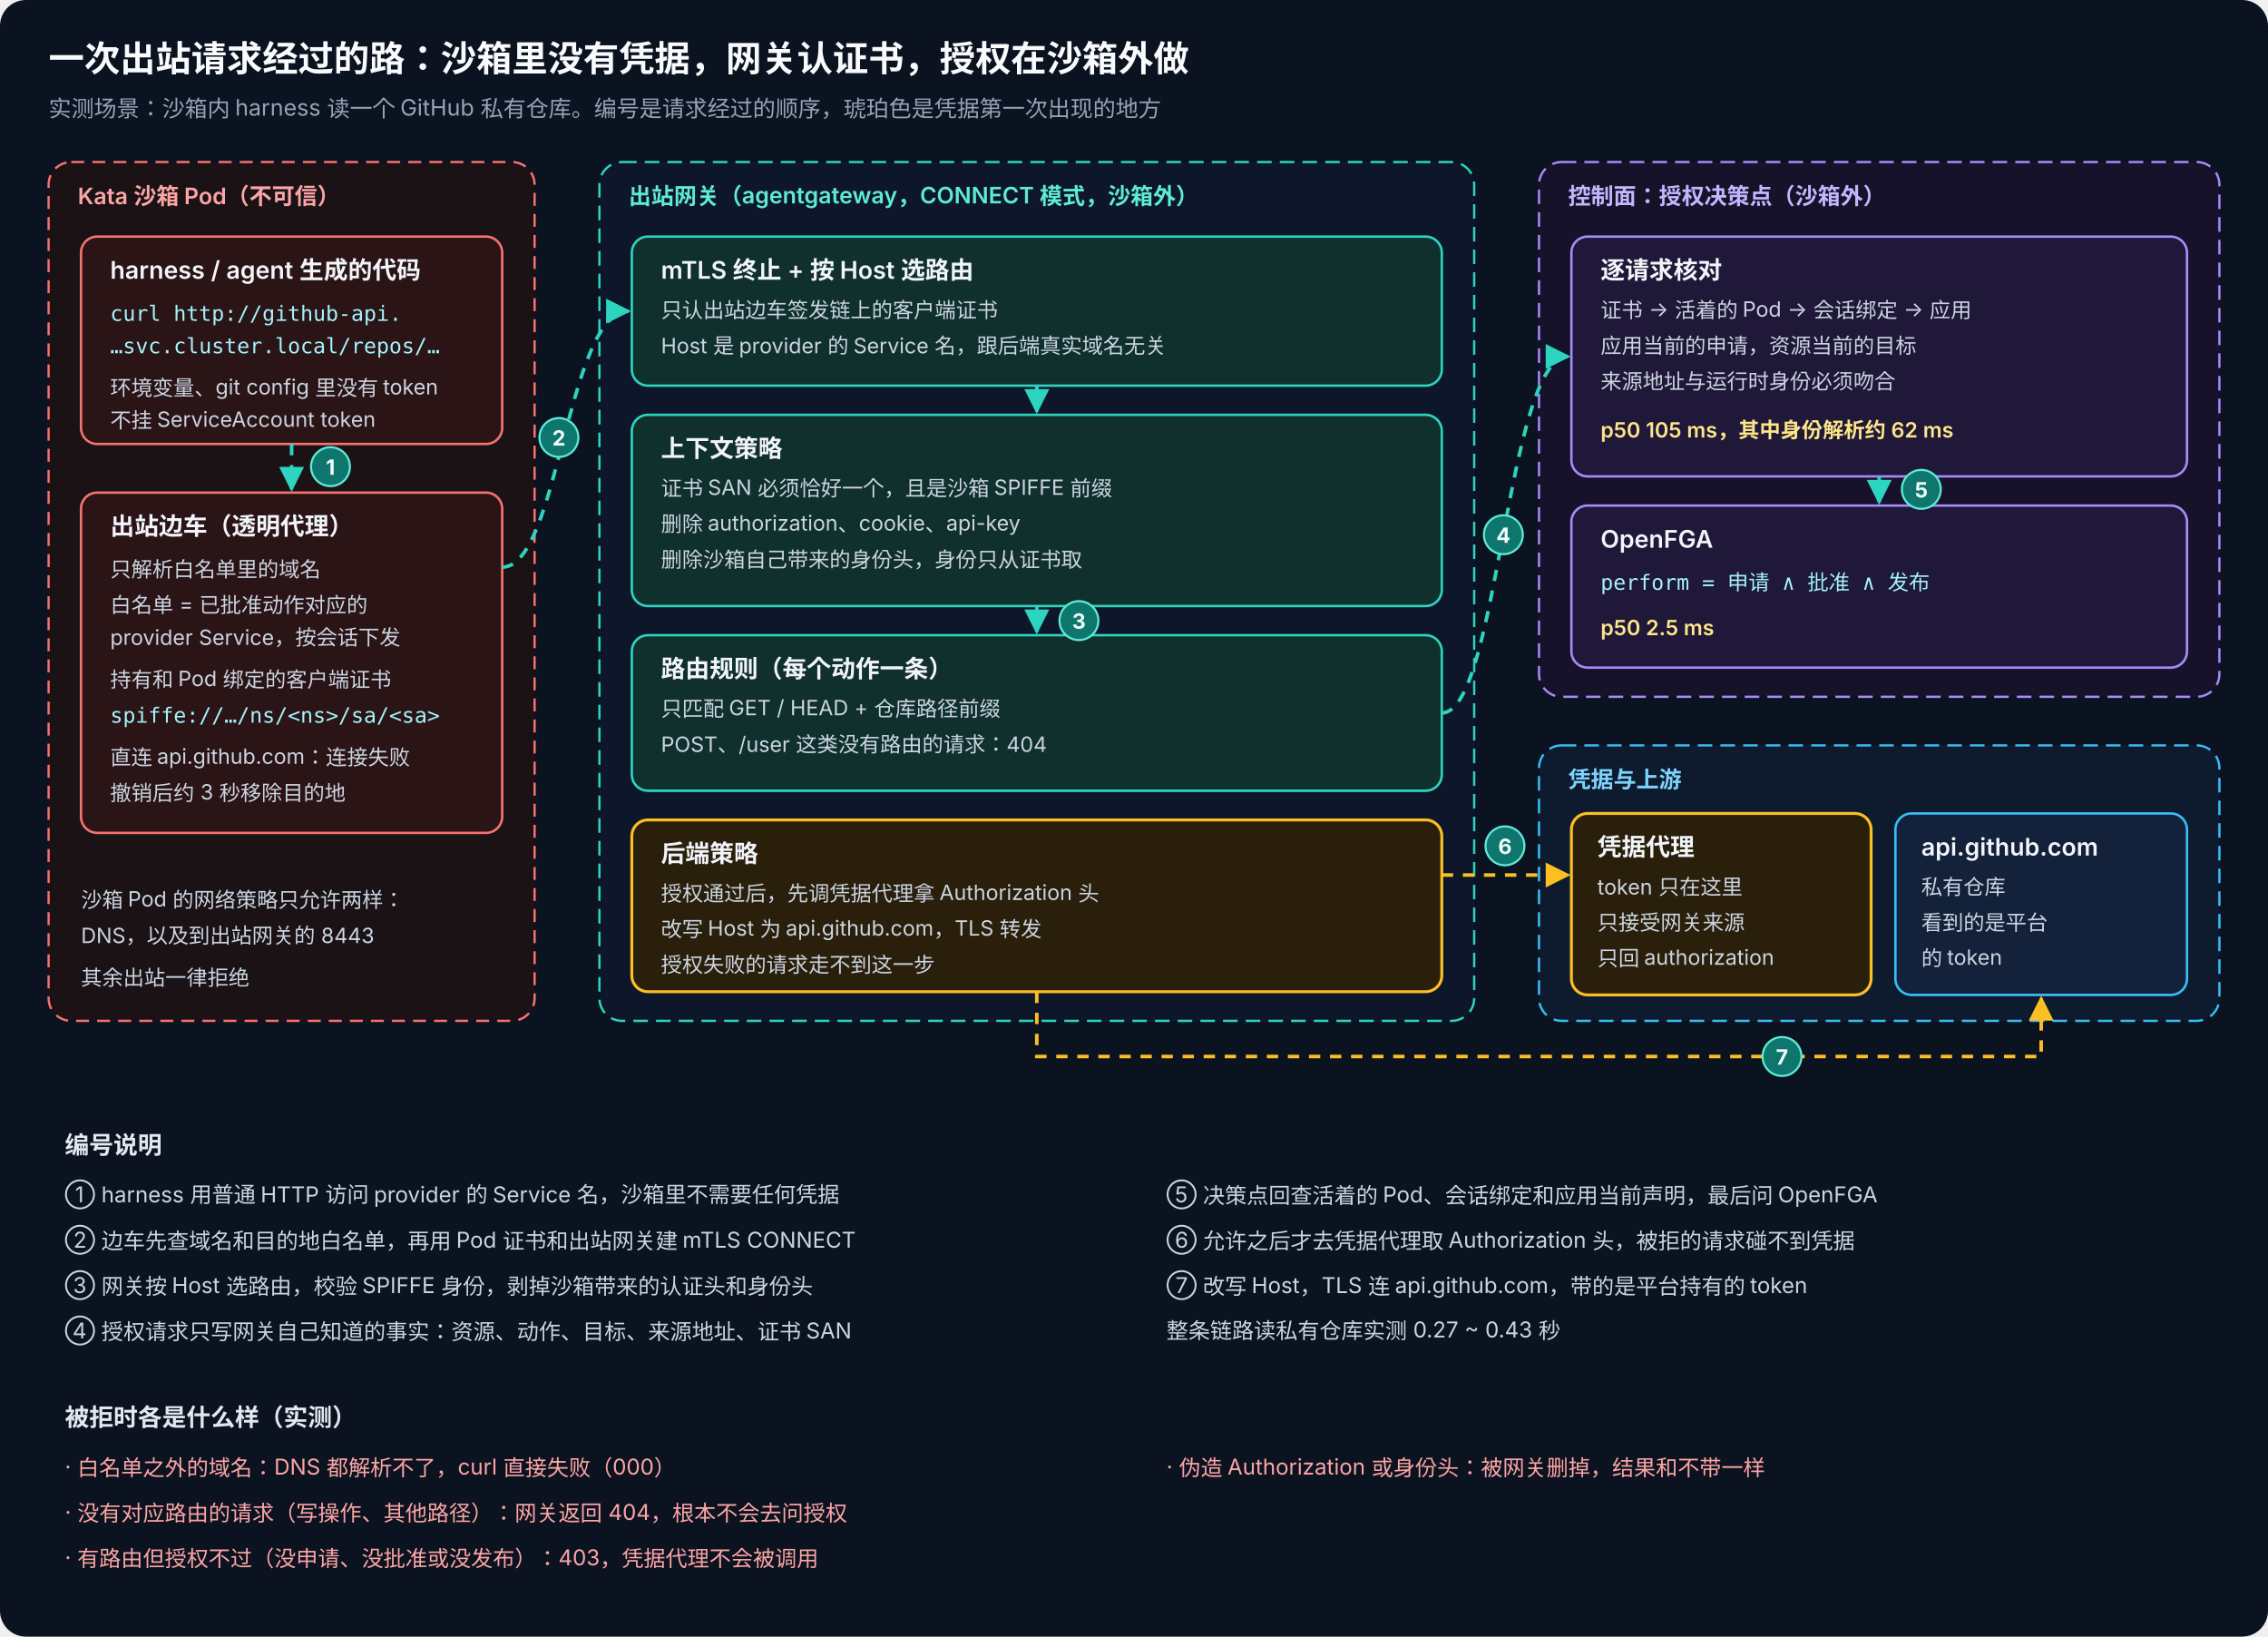
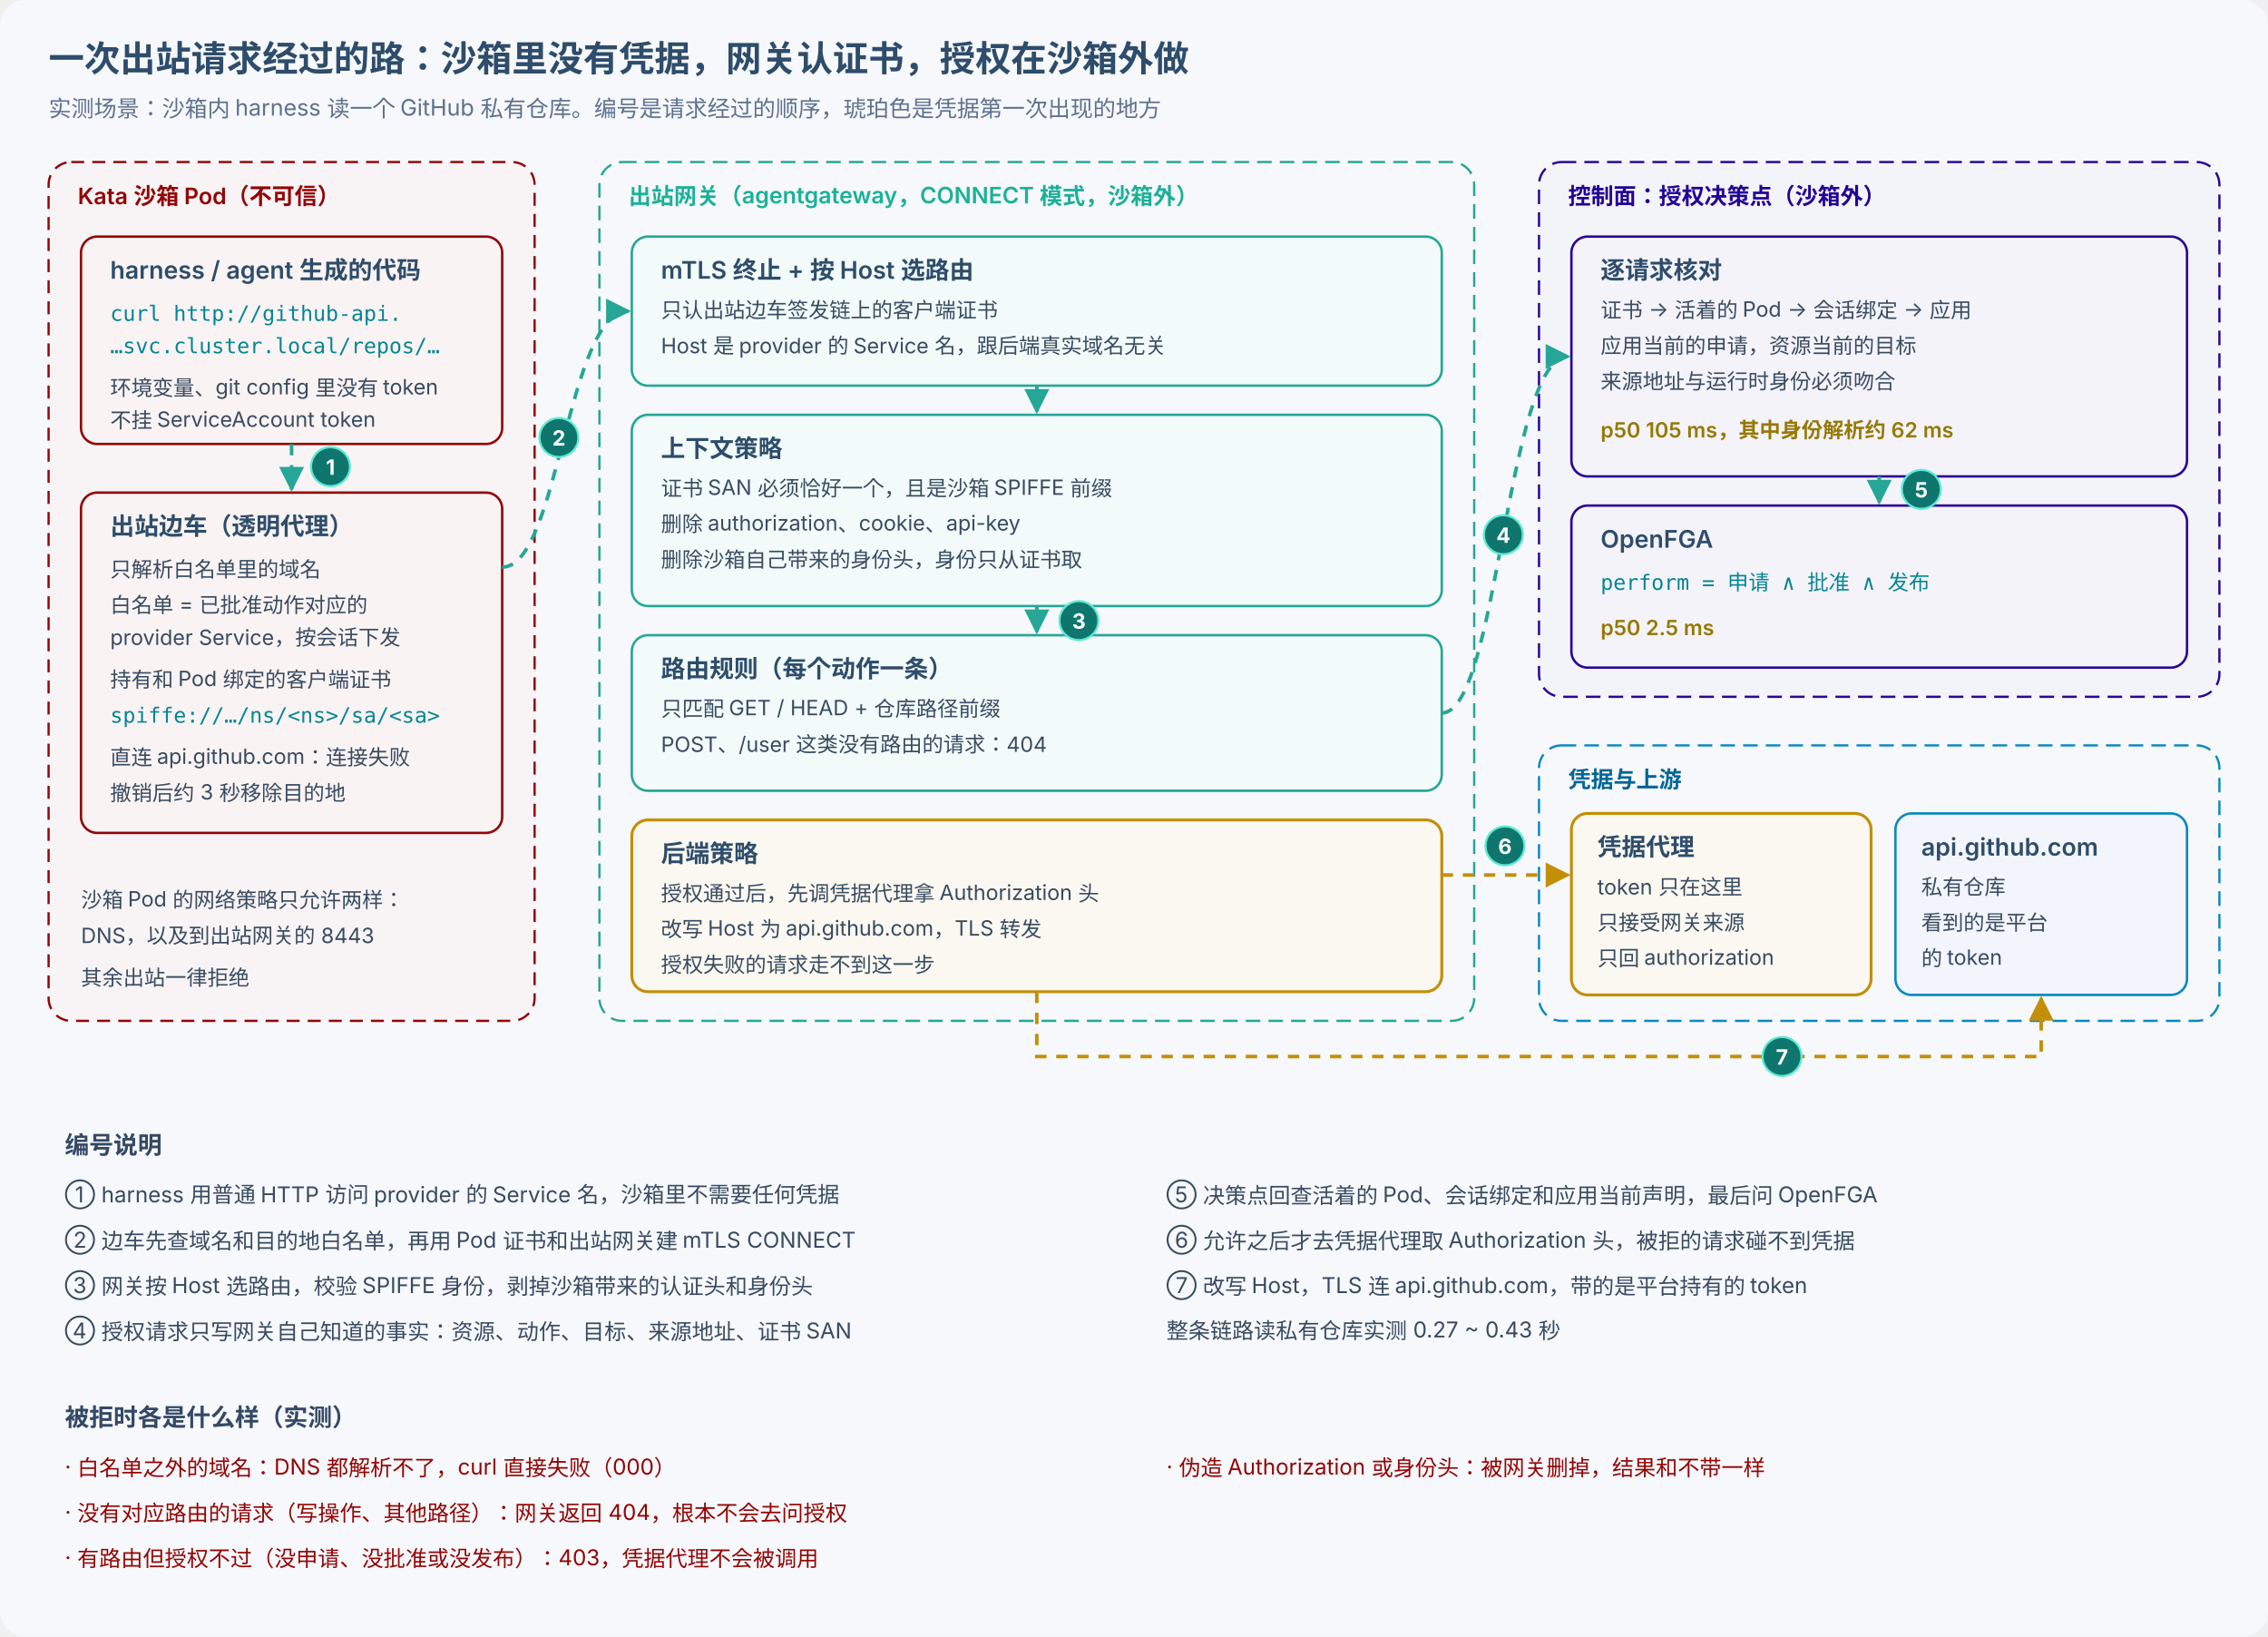
<svg xmlns="http://www.w3.org/2000/svg" viewBox="0 0 1400 1010" width="1400" height="1010" font-family="-apple-system, 'PingFang SC', 'Microsoft YaHei', 'Segoe UI', sans-serif">
  <defs>
    <marker id="arr" viewBox="0 0 10 10" refX="9" refY="5" markerWidth="7" markerHeight="7" orient="auto-start-reverse">
-       <path d="M0,0 L10,5 L0,10 z" fill="#2dd4bf" />
+       <path d="M0,0 L10,5 L0,10 z" fill="#26a696" />
    </marker>
    <marker id="arrA" viewBox="0 0 10 10" refX="9" refY="5" markerWidth="7" markerHeight="7" orient="auto-start-reverse">
-       <path d="M0,0 L10,5 L0,10 z" fill="#fbbf24" />
+       <path d="M0,0 L10,5 L0,10 z" fill="#c38f09" />
    </marker>
    <style>
-       .bg { fill: #0b1220; }
-       .title { fill: #f8fafc; font-size: 22px; font-weight: 700; }
-       .sub { fill: #94a3b8; font-size: 14px; }
-       .zone { fill: #0d1729; stroke: #2dd4bf; stroke-width: 1.4; stroke-dasharray: 9 5; }
-       .vm { fill: #1a1215; stroke: #f87171; stroke-width: 1.4; stroke-dasharray: 8 5; }
-       .cp { fill: #15122a; stroke: #a78bfa; stroke-width: 1.4; stroke-dasharray: 9 5; }
-       .ex { fill: #0e1a2e; stroke: #38bdf8; stroke-width: 1.4; stroke-dasharray: 9 5; }
+       .bg { fill: #f6f8fb; }
+       .title { fill: #2e4c6b; font-size: 22px; font-weight: 700; }
+       .sub { fill: #5e718d; font-size: 14px; }
+       .zone { fill: #f6f8fb; stroke: #26a696; stroke-width: 1.4; stroke-dasharray: 9 5; }
+       .vm { fill: #f8f4f6; stroke: #920707; stroke-width: 1.4; stroke-dasharray: 8 5; }
+       .cp { fill: #f3f3fa; stroke: #2a0693; stroke-width: 1.4; stroke-dasharray: 9 5; }
+       .ex { fill: #f6f8fb; stroke: #0c89c0; stroke-width: 1.4; stroke-dasharray: 9 5; }
      .zl { font-size: 14px; font-weight: 600; }
-       .card { fill: #10302d; stroke: #2dd4bf; stroke-width: 1.5; }
-       .cardR { fill: #2a1416; stroke: #f87171; stroke-width: 1.5; }
-       .cardP { fill: #1f1838; stroke: #a78bfa; stroke-width: 1.5; }
-       .cardB { fill: #13213a; stroke: #38bdf8; stroke-width: 1.5; }
-       .cardA { fill: #2a1f0b; stroke: #fbbf24; stroke-width: 1.8; animation: pulse 2.2s ease-in-out infinite; }
-       .h { fill: #f1f5f9; font-size: 15px; font-weight: 600; }
-       .t { fill: #cbd5e1; font-size: 13px; }
-       .m { fill: #a5f3fc; font-size: 13px; font-family: 'SF Mono', Menlo, Consolas, monospace; }
-       .num { fill: #fde68a; font-size: 13px; font-weight: 600; }
-       .flow { fill: none; stroke: #2dd4bf; stroke-width: 2.2; stroke-dasharray: 7 6; animation: dash 1.2s linear infinite; }
-       .flowA { fill: none; stroke: #fbbf24; stroke-width: 2.2; stroke-dasharray: 7 6; animation: dash 1.2s linear infinite; }
+       .card { fill: #f2fbfa; stroke: #26a696; stroke-width: 1.5; }
+       .cardR { fill: #f9f3f3; stroke: #920707; stroke-width: 1.5; }
+       .cardP { fill: #f4f3fa; stroke: #2a0693; stroke-width: 1.5; }
+       .cardB { fill: #f2f5fb; stroke: #0c89c0; stroke-width: 1.5; }
+       .cardA { fill: #fbf8f1; stroke: #c38f09; stroke-width: 1.8; animation: pulse 2.2s ease-in-out infinite; }
+       .h { fill: #2e4d6b; font-size: 15px; font-weight: 600; }
+       .t { fill: #384b61; font-size: 13px; }
+       .m { fill: #058594; font-size: 13px; font-family: 'SF Mono', Menlo, Consolas, monospace; }
+       .num { fill: #967903; font-size: 13px; font-weight: 600; }
+       .flow { fill: none; stroke: #26a696; stroke-width: 2.2; stroke-dasharray: 7 6; animation: dash 1.2s linear infinite; }
+       .flowA { fill: none; stroke: #c38f09; stroke-width: 2.2; stroke-dasharray: 7 6; animation: dash 1.2s linear infinite; }
      .badge { fill: #0f766e; stroke: #5eead4; stroke-width: 1.3; }
-       .bn { fill: #f0fdfa; font-size: 13px; font-weight: 700; text-anchor: middle; }
-       .lg { fill: #cbd5e1; font-size: 13.5px; }
-       .lgh { fill: #e2e8f0; font-size: 15px; font-weight: 600; }
-       .deny { fill: #fca5a5; font-size: 13.5px; }
+       .bn { fill:#ffffff; font-size: 13px; font-weight: 700; text-anchor: middle; }
+       .lg { fill: #384b61; font-size: 13.5px; }
+       .lgh { fill: #344965; font-size: 15px; font-weight: 600; }
+       .deny { fill: #940505; font-size: 13.5px; }
      @keyframes dash { to { stroke-dashoffset: -26; } }
      @keyframes pulse { 0%,100% { stroke-opacity: 1; } 50% { stroke-opacity: 0.4; } }
    </style>
  </defs>
  <rect class="bg" width="1400" height="1010" rx="16" />
  <text class="title" x="30" y="44">一次出站请求经过的路：沙箱里没有凭据，网关认证书，授权在沙箱外做</text>
  <text class="sub" x="30" y="72">实测场景：沙箱内 harness 读一个 GitHub 私有仓库。编号是请求经过的顺序，琥珀色是凭据第一次出现的地方</text>
  <rect class="vm" x="30" y="100" width="300" height="530" rx="14" />
-   <text class="zl" x="48" y="126" fill="#fca5a5">Kata 沙箱 Pod（不可信）</text>
+   <text class="zl" x="48" y="126" fill="#940505">Kata 沙箱 Pod（不可信）</text>
  <rect class="cardR" x="50" y="146" width="260" height="128" rx="10" />
  <text class="h" x="68" y="172">harness / agent 生成的代码</text>
  <text class="m" x="68" y="198">curl http://github-api.</text>
  <text class="m" x="68" y="218">  …svc.cluster.local/repos/…</text>
  <text class="t" x="68" y="244">环境变量、git config 里没有 token</text>
  <text class="t" x="68" y="264">不挂 ServiceAccount token</text>
  <rect class="cardR" x="50" y="304" width="260" height="210" rx="10" />
  <text class="h" x="68" y="330">出站边车（透明代理）</text>
  <text class="t" x="68" y="356">只解析白名单里的域名</text>
  <text class="t" x="68" y="378">白名单 = 已批准动作对应的</text>
  <text class="t" x="68" y="398">provider Service，按会话下发</text>
  <text class="t" x="68" y="424">持有和 Pod 绑定的客户端证书</text>
  <text class="m" x="68" y="446">spiffe://…/ns/&lt;ns&gt;/sa/&lt;sa&gt;</text>
  <text class="t" x="68" y="472">直连 api.github.com：连接失败</text>
  <text class="t" x="68" y="494">撤销后约 3 秒移除目的地</text>
  <text class="t" x="50" y="560">沙箱 Pod 的网络策略只允许两样：</text>
  <text class="t" x="50" y="582">DNS，以及到出站网关的 8443</text>
  <text class="t" x="50" y="608">其余出站一律拒绝</text>
  <rect class="zone" x="370" y="100" width="540" height="530" rx="14" />
-   <text class="zl" x="388" y="126" fill="#5eead4">出站网关（agentgateway，CONNECT 模式，沙箱外）</text>
+   <text class="zl" x="388" y="126" fill="#1bb199">出站网关（agentgateway，CONNECT 模式，沙箱外）</text>
  <rect class="card" x="390" y="146" width="500" height="92" rx="10" />
  <text class="h" x="408" y="172">mTLS 终止 + 按 Host 选路由</text>
  <text class="t" x="408" y="196">只认出站边车签发链上的客户端证书</text>
  <text class="t" x="408" y="218">Host 是 provider 的 Service 名，跟后端真实域名无关</text>
  <rect class="card" x="390" y="256" width="500" height="118" rx="10" />
  <text class="h" x="408" y="282">上下文策略</text>
  <text class="t" x="408" y="306">证书 SAN 必须恰好一个，且是沙箱 SPIFFE 前缀</text>
  <text class="t" x="408" y="328">删除 authorization、cookie、api-key</text>
  <text class="t" x="408" y="350">删除沙箱自己带来的身份头，身份只从证书取</text>
  <rect class="card" x="390" y="392" width="500" height="96" rx="10" />
  <text class="h" x="408" y="418">路由规则（每个动作一条）</text>
  <text class="t" x="408" y="442">只匹配 GET / HEAD + 仓库路径前缀</text>
  <text class="t" x="408" y="464">POST、/user 这类没有路由的请求：404</text>
  <rect class="cardA" x="390" y="506" width="500" height="106" rx="10" />
  <text class="h" x="408" y="532">后端策略</text>
  <text class="t" x="408" y="556">授权通过后，先调凭据代理拿 Authorization 头</text>
  <text class="t" x="408" y="578">改写 Host 为 api.github.com，TLS 转发</text>
  <text class="t" x="408" y="600">授权失败的请求走不到这一步</text>
  <rect class="cp" x="950" y="100" width="420" height="330" rx="14" />
-   <text class="zl" x="968" y="126" fill="#c4b5fd">控制面：授权决策点（沙箱外）</text>
+   <text class="zl" x="968" y="126" fill="#220495">控制面：授权决策点（沙箱外）</text>
  <rect class="cardP" x="970" y="146" width="380" height="148" rx="10" />
  <text class="h" x="988" y="172">逐请求核对</text>
  <text class="t" x="988" y="196">证书 → 活着的 Pod → 会话绑定 → 应用</text>
  <text class="t" x="988" y="218">应用当前的申请，资源当前的目标</text>
  <text class="t" x="988" y="240">来源地址与运行时身份必须吻合</text>
  <text class="num" x="988" y="270">p50 105 ms，其中身份解析约 62 ms</text>
  <rect class="cardP" x="970" y="312" width="380" height="100" rx="10" />
  <text class="h" x="988" y="338">OpenFGA</text>
  <text class="m" x="988" y="364">perform = 申请 ∧ 批准 ∧ 发布</text>
  <text class="num" x="988" y="392">p50 2.5 ms</text>
  <rect class="ex" x="950" y="460" width="420" height="170" rx="14" />
-   <text class="zl" x="968" y="486" fill="#7dd3fc">凭据与上游</text>
+   <text class="zl" x="968" y="486" fill="#036696">凭据与上游</text>
  <rect class="cardA" x="970" y="502" width="185" height="112" rx="10" />
  <text class="h" x="986" y="528">凭据代理</text>
  <text class="t" x="986" y="552">token 只在这里</text>
  <text class="t" x="986" y="574">只接受网关来源</text>
  <text class="t" x="986" y="596">只回 authorization</text>
  <rect class="cardB" x="1170" y="502" width="180" height="112" rx="10" />
  <text class="h" x="1186" y="528">api.github.com</text>
  <text class="t" x="1186" y="552">私有仓库</text>
  <text class="t" x="1186" y="574">看到的是平台</text>
  <text class="t" x="1186" y="596">的 token</text>
  <path class="flow" d="M180,274 L180,302" marker-end="url(#arr)" />
  <circle class="badge" cx="204" cy="288" r="12" />
  <text class="bn" x="204" y="293">1</text>
  <path class="flow" d="M310,350 C345,350 350,192 388,192" marker-end="url(#arr)" />
  <circle class="badge" cx="345" cy="270" r="12" />
  <text class="bn" x="345" y="275">2</text>
  <path class="flow" d="M640,238 L640,254" marker-end="url(#arr)" />
  <path class="flow" d="M640,374 L640,390" marker-end="url(#arr)" />
  <circle class="badge" cx="666" cy="383" r="12" />
  <text class="bn" x="666" y="388">3</text>
  <path class="flow" d="M890,440 C925,440 930,220 968,220" marker-end="url(#arr)" />
  <circle class="badge" cx="928" cy="330" r="12" />
  <text class="bn" x="928" y="335">4</text>
  <path class="flow" d="M1160,294 L1160,310" marker-end="url(#arr)" />
  <circle class="badge" cx="1186" cy="302" r="12" />
  <text class="bn" x="1186" y="307">5</text>
  <path class="flowA" d="M890,540 L968,540" marker-end="url(#arrA)" />
  <circle class="badge" cx="929" cy="522" r="12" />
  <text class="bn" x="929" y="527">6</text>
  <path class="flowA" d="M640,612 L640,652 L1260,652 L1260,616" marker-end="url(#arrA)" />
  <circle class="badge" cx="1100" cy="652" r="12" />
  <text class="bn" x="1100" y="657">7</text>
  <text class="lgh" x="40" y="712">编号说明</text>
  <text class="lg" x="40" y="742">① harness 用普通 HTTP 访问 provider 的 Service 名，沙箱里不需要任何凭据</text>
  <text class="lg" x="40" y="770">② 边车先查域名和目的地白名单，再用 Pod 证书和出站网关建 mTLS CONNECT</text>
  <text class="lg" x="40" y="798">③ 网关按 Host 选路由，校验 SPIFFE 身份，剥掉沙箱带来的认证头和身份头</text>
  <text class="lg" x="40" y="826">④ 授权请求只写网关自己知道的事实：资源、动作、目标、来源地址、证书 SAN</text>
  <text class="lg" x="720" y="742">⑤ 决策点回查活着的 Pod、会话绑定和应用当前声明，最后问 OpenFGA</text>
  <text class="lg" x="720" y="770">⑥ 允许之后才去凭据代理取 Authorization 头，被拒的请求碰不到凭据</text>
  <text class="lg" x="720" y="798">⑦ 改写 Host，TLS 连 api.github.com，带的是平台持有的 token</text>
  <text class="lg" x="720" y="826">整条链路读私有仓库实测 0.27 ~ 0.43 秒</text>
  <text class="lgh" x="40" y="880">被拒时各是什么样（实测）</text>
  <text class="deny" x="40" y="910">· 白名单之外的域名：DNS 都解析不了，curl 直接失败（000）</text>
  <text class="deny" x="40" y="938">· 没有对应路由的请求（写操作、其他路径）：网关返回 404，根本不会去问授权</text>
  <text class="deny" x="40" y="966">· 有路由但授权不过（没申请、没批准或没发布）：403，凭据代理不会被调用</text>
  <text class="deny" x="720" y="910">· 伪造 Authorization 或身份头：被网关删掉，结果和不带一样</text>
</svg>
